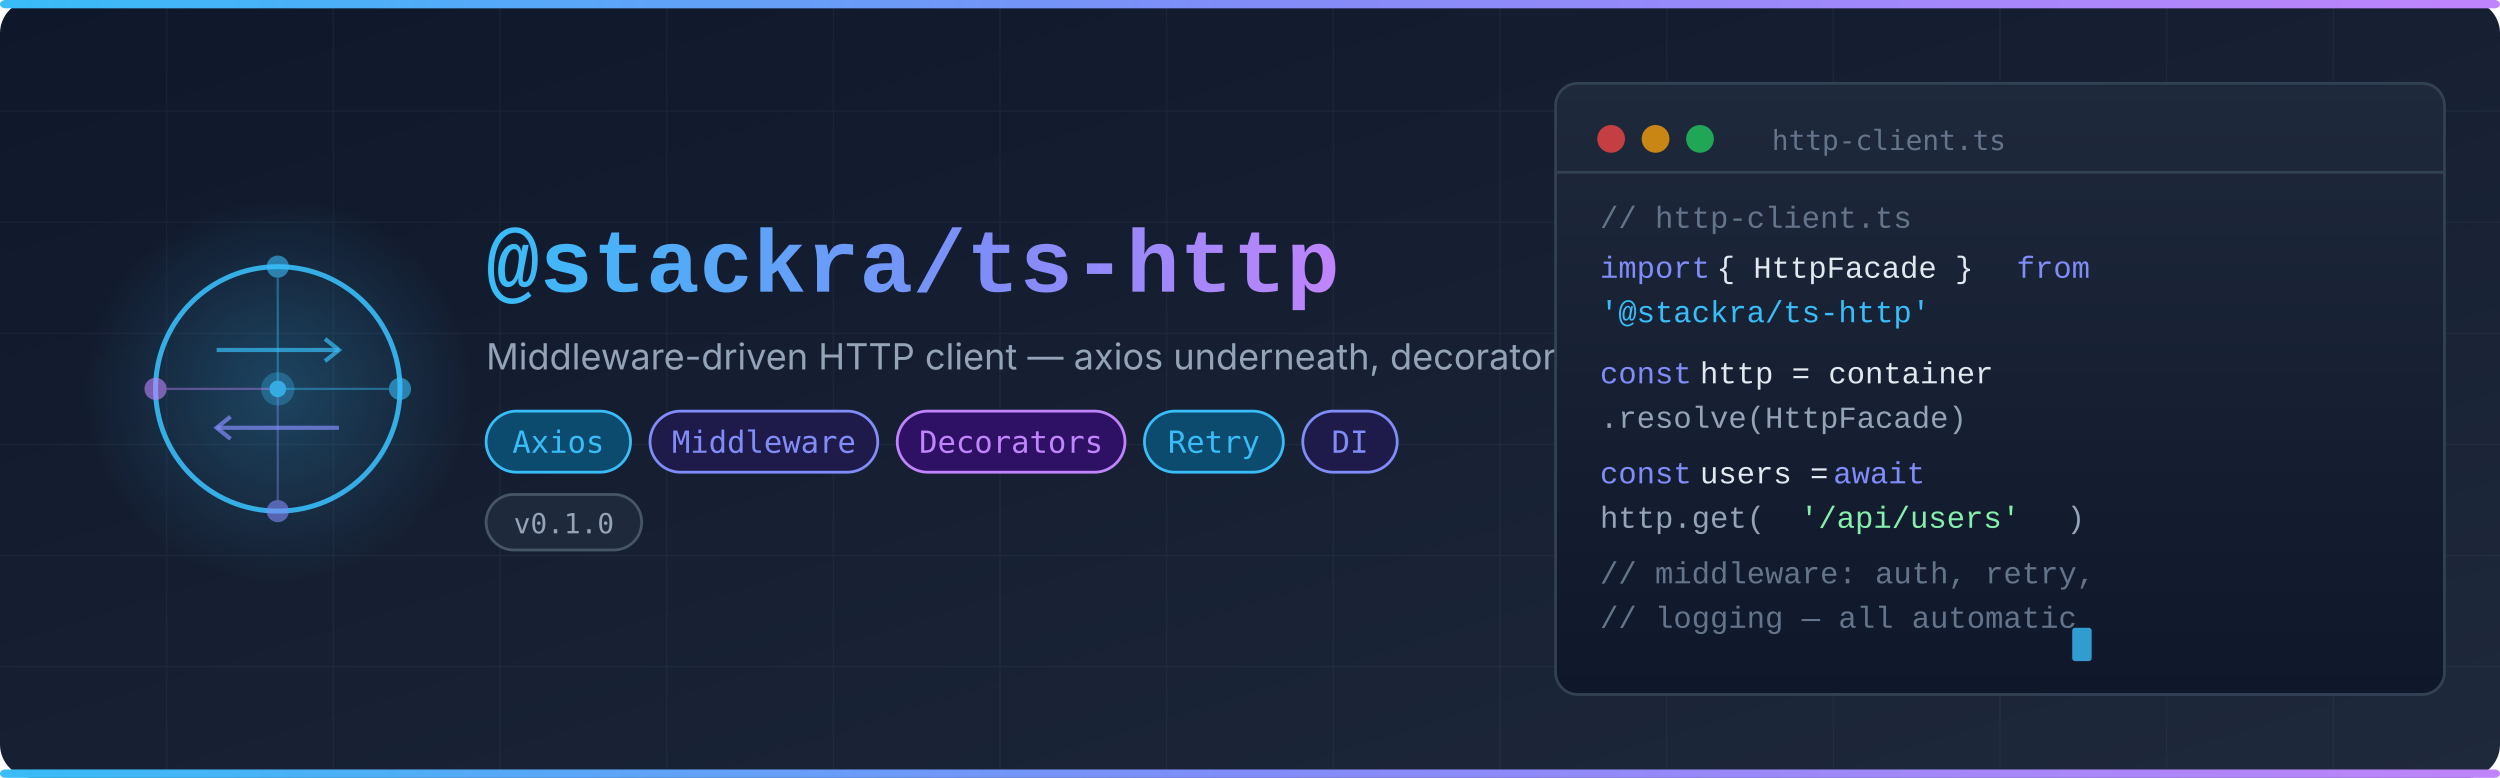
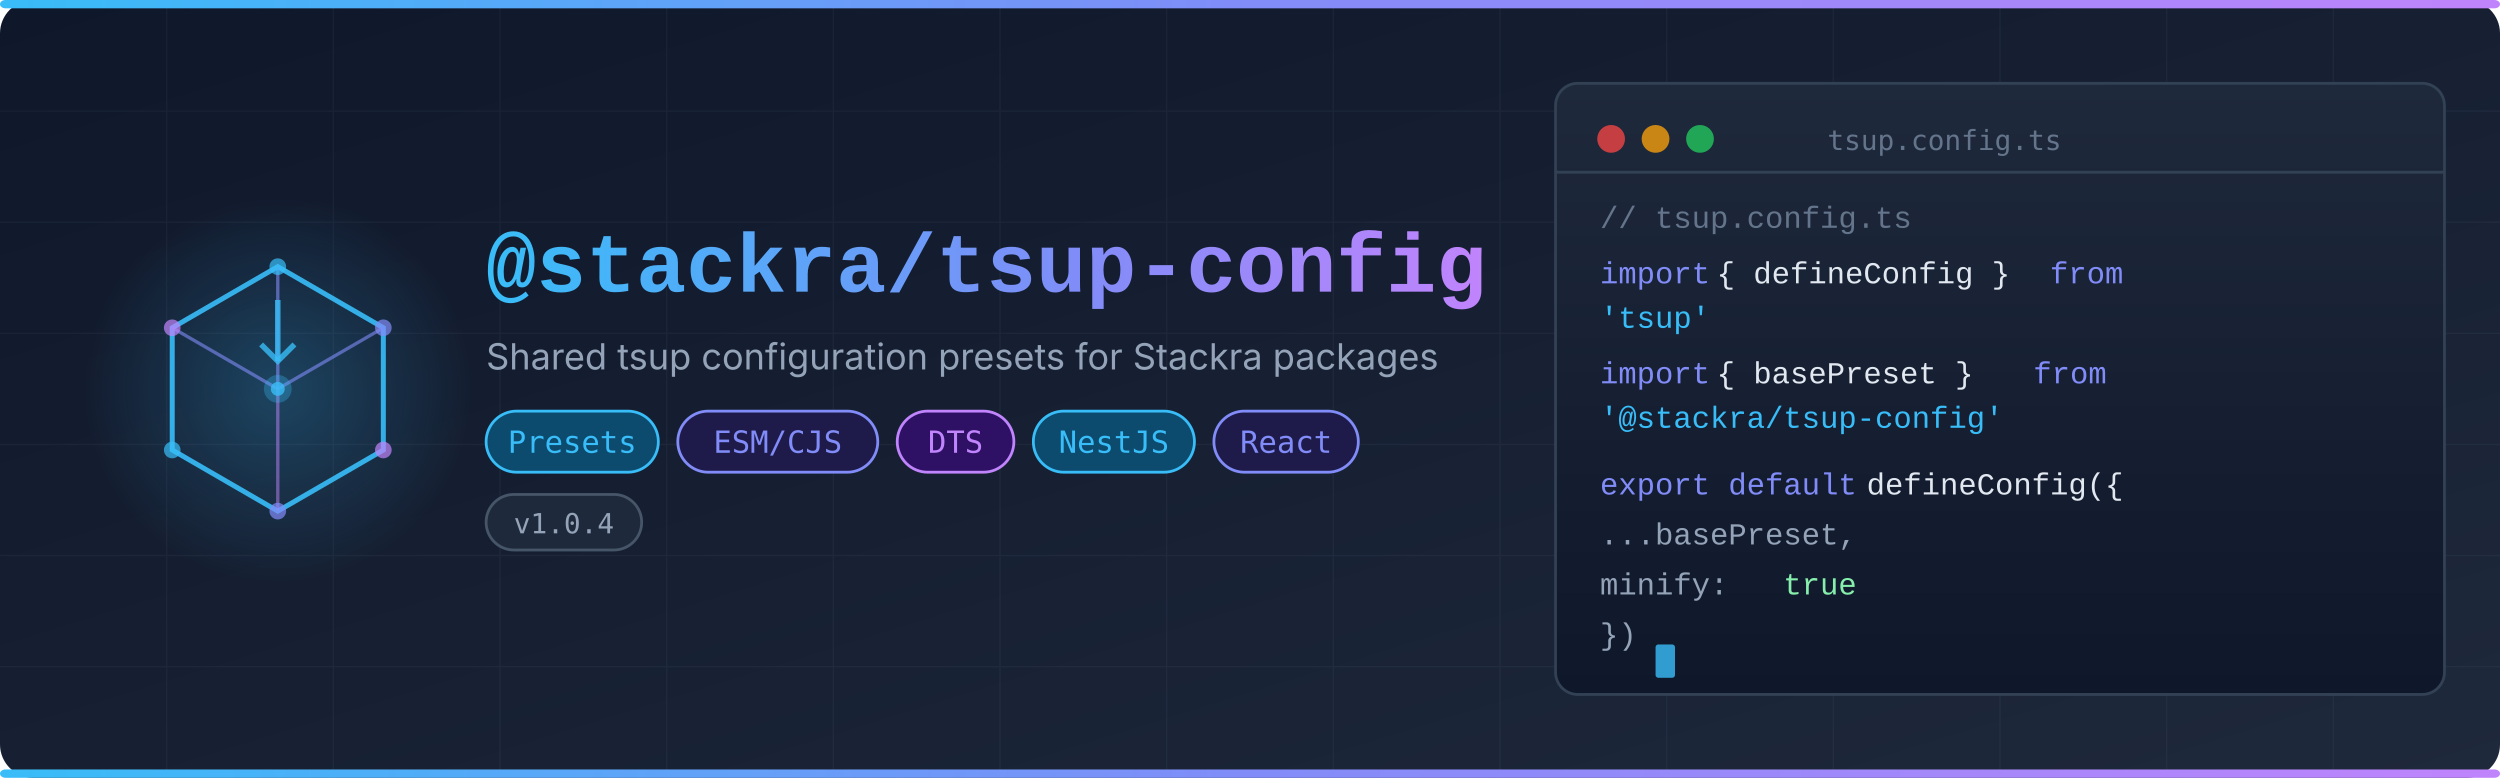
<svg xmlns="http://www.w3.org/2000/svg" width="900" height="280" viewBox="0 0 900 280">
  <defs>
    <linearGradient id="bgGrad" x1="0%" y1="0%" x2="100%" y2="100%">
      <stop offset="0%" style="stop-color:#0f172a;stop-opacity:1" />
      <stop offset="100%" style="stop-color:#1e293b;stop-opacity:1" />
    </linearGradient>
    <linearGradient id="accentGrad" x1="0%" y1="0%" x2="100%" y2="0%">
      <stop offset="0%" style="stop-color:#38bdf8;stop-opacity:1" />
      <stop offset="50%" style="stop-color:#818cf8;stop-opacity:1" />
      <stop offset="100%" style="stop-color:#c084fc;stop-opacity:1" />
    </linearGradient>
    <linearGradient id="textGrad" x1="0%" y1="0%" x2="100%" y2="0%">
      <stop offset="0%" style="stop-color:#38bdf8;stop-opacity:1" />
      <stop offset="60%" style="stop-color:#818cf8;stop-opacity:1" />
      <stop offset="100%" style="stop-color:#c084fc;stop-opacity:1" />
    </linearGradient>
    <radialGradient id="iconGlow" cx="50%" cy="50%" r="50%">
      <stop offset="0%" style="stop-color:#38bdf8;stop-opacity:0.25" />
      <stop offset="100%" style="stop-color:#38bdf8;stop-opacity:0" />
    </radialGradient>
    <linearGradient id="codeGrad" x1="0%" y1="0%" x2="0%" y2="100%">
      <stop offset="0%" style="stop-color:#1e293b;stop-opacity:1" />
      <stop offset="100%" style="stop-color:#0f172a;stop-opacity:1" />
    </linearGradient>
  </defs>
  <rect width="900" height="280" fill="url(#bgGrad)" rx="12" />
  <g opacity="0.06" stroke="#94a3b8" stroke-width="0.5">
    <line x1="60" y1="0" x2="60" y2="280" />
    <line x1="120" y1="0" x2="120" y2="280" />
    <line x1="180" y1="0" x2="180" y2="280" />
    <line x1="240" y1="0" x2="240" y2="280" />
    <line x1="300" y1="0" x2="300" y2="280" />
    <line x1="360" y1="0" x2="360" y2="280" />
    <line x1="420" y1="0" x2="420" y2="280" />
    <line x1="480" y1="0" x2="480" y2="280" />
    <line x1="540" y1="0" x2="540" y2="280" />
    <line x1="600" y1="0" x2="600" y2="280" />
    <line x1="660" y1="0" x2="660" y2="280" />
    <line x1="720" y1="0" x2="720" y2="280" />
    <line x1="780" y1="0" x2="780" y2="280" />
    <line x1="840" y1="0" x2="840" y2="280" />
    <line x1="0" y1="40" x2="900" y2="40" />
    <line x1="0" y1="80" x2="900" y2="80" />
    <line x1="0" y1="120" x2="900" y2="120" />
    <line x1="0" y1="160" x2="900" y2="160" />
    <line x1="0" y1="200" x2="900" y2="200" />
    <line x1="0" y1="240" x2="900" y2="240" />
  </g>
  <rect x="0" y="0" width="900" height="3" fill="url(#accentGrad)" rx="2" />
  <rect x="0" y="277" width="900" height="3" fill="url(#accentGrad)" rx="2" />
  <circle cx="100" cy="140" r="70" fill="url(#iconGlow)" />
-   <circle cx="100" cy="140" r="44" fill="none" stroke="#38bdf8" stroke-width="1.8" opacity="0.9" />
-   <line x1="78" y1="126" x2="122" y2="126" stroke="#38bdf8" stroke-width="1.5" opacity="0.7" />
-   <polyline points="117,122 122,126 117,130" fill="none" stroke="#38bdf8" stroke-width="1.5" opacity="0.7" />
-   <line x1="122" y1="154" x2="78" y2="154" stroke="#818cf8" stroke-width="1.5" opacity="0.7" />
-   <polyline points="83,150 78,154 83,158" fill="none" stroke="#818cf8" stroke-width="1.5" opacity="0.7" />
-   <circle cx="100" cy="140" r="6" fill="#38bdf8" opacity="0.3" />
-   <circle cx="100" cy="140" r="3" fill="#38bdf8" opacity="0.8" />
-   <circle cx="100" cy="96" r="4" fill="#38bdf8" opacity="0.6" />
-   <circle cx="100" cy="184" r="4" fill="#818cf8" opacity="0.6" />
-   <circle cx="56" cy="140" r="4" fill="#c084fc" opacity="0.6" />
-   <circle cx="144" cy="140" r="4" fill="#38bdf8" opacity="0.6" />
-   <line x1="100" y1="137" x2="100" y2="100" stroke="#38bdf8" stroke-width="0.8" opacity="0.4" />
-   <line x1="100" y1="143" x2="100" y2="180" stroke="#818cf8" stroke-width="0.8" opacity="0.4" />
-   <line x1="97" y1="140" x2="60" y2="140" stroke="#c084fc" stroke-width="0.8" opacity="0.4" />
-   <line x1="103" y1="140" x2="140" y2="140" stroke="#38bdf8" stroke-width="0.8" opacity="0.4" />
-   <text x="100" y="143" text-anchor="middle" font-family="monospace" font-size="10" font-weight="700" fill="#38bdf8" opacity="0.0">HTTP</text>
-   <text x="175" y="105" font-family="'Courier New', Courier, monospace" font-size="32" font-weight="700" fill="url(#textGrad)">@stackra/ts-http</text>
-   <text x="175" y="133" font-family="-apple-system, BlinkMacSystemFont, 'Segoe UI', sans-serif" font-size="13" fill="#94a3b8">Middleware-driven HTTP client — axios underneath, decorators &amp; DI integration</text>
-   <rect x="175" y="148" width="52" height="22" rx="11" fill="#0c4a6e" stroke="#38bdf8" stroke-width="1" />
-   <text x="201" y="163" text-anchor="middle" font-family="monospace" font-size="11" fill="#38bdf8">Axios</text>
-   <rect x="234" y="148" width="82" height="22" rx="11" fill="#1e1b4b" stroke="#818cf8" stroke-width="1" />
-   <text x="275" y="163" text-anchor="middle" font-family="monospace" font-size="11" fill="#818cf8">Middleware</text>
-   <rect x="323" y="148" width="82" height="22" rx="11" fill="#2e1065" stroke="#c084fc" stroke-width="1" />
-   <text x="364" y="163" text-anchor="middle" font-family="monospace" font-size="11" fill="#c084fc">Decorators</text>
-   <rect x="412" y="148" width="50" height="22" rx="11" fill="#0c4a6e" stroke="#38bdf8" stroke-width="1" />
-   <text x="437" y="163" text-anchor="middle" font-family="monospace" font-size="11" fill="#38bdf8">Retry</text>
-   <rect x="469" y="148" width="34" height="22" rx="11" fill="#1e1b4b" stroke="#818cf8" stroke-width="1" />
-   <text x="486" y="163" text-anchor="middle" font-family="monospace" font-size="11" fill="#818cf8">DI</text>
+   <polygon points="100,96 138,118 138,162 100,184 62,162 62,118" fill="none" stroke="#38bdf8" stroke-width="1.8" opacity="0.9" />
+   <line x1="100" y1="96" x2="100" y2="140" stroke="#818cf8" stroke-width="1.2" opacity="0.6" />
+   <line x1="62" y1="118" x2="100" y2="140" stroke="#818cf8" stroke-width="1.2" opacity="0.6" />
+   <line x1="138" y1="118" x2="100" y2="140" stroke="#818cf8" stroke-width="1.2" opacity="0.6" />
+   <line x1="100" y1="140" x2="100" y2="184" stroke="#c084fc" stroke-width="1.2" opacity="0.5" />
+   <line x1="100" y1="108" x2="100" y2="130" stroke="#38bdf8" stroke-width="2" opacity="0.8" />
+   <polyline points="94,124 100,130 106,124" fill="none" stroke="#38bdf8" stroke-width="2" opacity="0.8" />
+   <circle cx="100" cy="96" r="3" fill="#38bdf8" opacity="0.7" />
+   <circle cx="138" cy="118" r="3" fill="#818cf8" opacity="0.7" />
+   <circle cx="138" cy="162" r="3" fill="#c084fc" opacity="0.7" />
+   <circle cx="100" cy="184" r="3" fill="#818cf8" opacity="0.7" />
+   <circle cx="62" cy="162" r="3" fill="#38bdf8" opacity="0.7" />
+   <circle cx="62" cy="118" r="3" fill="#c084fc" opacity="0.7" />
+   <circle cx="100" cy="140" r="5" fill="#38bdf8" opacity="0.3" />
+   <circle cx="100" cy="140" r="2.5" fill="#38bdf8" opacity="0.8" />
+   <text x="175" y="105" font-family="'Courier New', Courier, monospace" font-size="30" font-weight="700" fill="url(#textGrad)">@stackra/tsup-config</text>
+   <text x="175" y="133" font-family="-apple-system, BlinkMacSystemFont, 'Segoe UI', sans-serif" font-size="13" fill="#94a3b8">Shared tsup configuration presets for Stackra packages</text>
+   <rect x="175" y="148" width="62" height="22" rx="11" fill="#0c4a6e" stroke="#38bdf8" stroke-width="1" />
+   <text x="206" y="163" text-anchor="middle" font-family="monospace" font-size="11" fill="#38bdf8">Presets</text>
+   <rect x="244" y="148" width="72" height="22" rx="11" fill="#1e1b4b" stroke="#818cf8" stroke-width="1" />
+   <text x="280" y="163" text-anchor="middle" font-family="monospace" font-size="11" fill="#818cf8">ESM/CJS</text>
+   <rect x="323" y="148" width="42" height="22" rx="11" fill="#2e1065" stroke="#c084fc" stroke-width="1" />
+   <text x="344" y="163" text-anchor="middle" font-family="monospace" font-size="11" fill="#c084fc">DTS</text>
+   <rect x="372" y="148" width="58" height="22" rx="11" fill="#0c4a6e" stroke="#38bdf8" stroke-width="1" />
+   <text x="401" y="163" text-anchor="middle" font-family="monospace" font-size="11" fill="#38bdf8">NestJS</text>
+   <rect x="437" y="148" width="52" height="22" rx="11" fill="#1e1b4b" stroke="#818cf8" stroke-width="1" />
+   <text x="463" y="163" text-anchor="middle" font-family="monospace" font-size="11" fill="#818cf8">React</text>
  <rect x="175" y="178" width="56" height="20" rx="10" fill="#1e293b" stroke="#475569" stroke-width="1" />
-   <text x="203" y="192" text-anchor="middle" font-family="monospace" font-size="10" fill="#94a3b8">v0.1.0</text>
+   <text x="203" y="192" text-anchor="middle" font-family="monospace" font-size="10" fill="#94a3b8">v1.0.4</text>
  <rect x="560" y="30" width="320" height="220" rx="8" fill="url(#codeGrad)" stroke="#334155" stroke-width="1" />
  <circle cx="580" cy="50" r="5" fill="#ef4444" opacity="0.8" />
  <circle cx="596" cy="50" r="5" fill="#f59e0b" opacity="0.8" />
  <circle cx="612" cy="50" r="5" fill="#22c55e" opacity="0.8" />
-   <text x="680" y="54" text-anchor="middle" font-family="monospace" font-size="10" fill="#64748b">http-client.ts</text>
+   <text x="700" y="54" text-anchor="middle" font-family="monospace" font-size="10" fill="#64748b">tsup.config.ts</text>
  <line x1="560" y1="62" x2="880" y2="62" stroke="#334155" stroke-width="1" />
-   <text x="576" y="82" font-family="'Courier New', Courier, monospace" font-size="11" fill="#64748b">// http-client.ts</text>
-   <text x="576" y="100" font-family="'Courier New', Courier, monospace" font-size="11" fill="#818cf8">import</text>
-   <text x="618" y="100" font-family="'Courier New', Courier, monospace" font-size="11" fill="#e2e8f0">{ HttpFacade }</text>
-   <text x="726" y="100" font-family="'Courier New', Courier, monospace" font-size="11" fill="#818cf8">from</text>
-   <text x="576" y="116" font-family="'Courier New', Courier, monospace" font-size="11" fill="#38bdf8">  '@stackra/ts-http'</text>
-   <text x="576" y="138" font-family="'Courier New', Courier, monospace" font-size="11" fill="#818cf8">const</text>
-   <text x="612" y="138" font-family="'Courier New', Courier, monospace" font-size="11" fill="#e2e8f0">http = container</text>
-   <text x="576" y="154" font-family="'Courier New', Courier, monospace" font-size="11" fill="#94a3b8">  .resolve(HttpFacade)</text>
-   <text x="576" y="174" font-family="'Courier New', Courier, monospace" font-size="11" fill="#818cf8">const</text>
-   <text x="612" y="174" font-family="'Courier New', Courier, monospace" font-size="11" fill="#e2e8f0">users =</text>
-   <text x="660" y="174" font-family="'Courier New', Courier, monospace" font-size="11" fill="#818cf8">await</text>
-   <text x="576" y="190" font-family="'Courier New', Courier, monospace" font-size="11" fill="#94a3b8">  http.get(</text>
-   <text x="648" y="190" font-family="'Courier New', Courier, monospace" font-size="11" fill="#86efac">'/api/users'</text>
-   <text x="744" y="190" font-family="'Courier New', Courier, monospace" font-size="11" fill="#94a3b8">)</text>
-   <text x="576" y="210" font-family="'Courier New', Courier, monospace" font-size="11" fill="#64748b">// middleware: auth, retry,</text>
-   <text x="576" y="226" font-family="'Courier New', Courier, monospace" font-size="11" fill="#64748b">// logging — all automatic</text>
-   <rect x="746" y="226" width="7" height="12" fill="#38bdf8" opacity="0.8" rx="1" />
+   <text x="576" y="82" font-family="'Courier New', Courier, monospace" font-size="11" fill="#64748b">// tsup.config.ts</text>
+   <text x="576" y="102" font-family="'Courier New', Courier, monospace" font-size="11" fill="#818cf8">import</text>
+   <text x="618" y="102" font-family="'Courier New', Courier, monospace" font-size="11" fill="#e2e8f0">{ defineConfig }</text>
+   <text x="738" y="102" font-family="'Courier New', Courier, monospace" font-size="11" fill="#818cf8">from</text>
+   <text x="576" y="118" font-family="'Courier New', Courier, monospace" font-size="11" fill="#38bdf8">  'tsup'</text>
+   <text x="576" y="138" font-family="'Courier New', Courier, monospace" font-size="11" fill="#818cf8">import</text>
+   <text x="618" y="138" font-family="'Courier New', Courier, monospace" font-size="11" fill="#e2e8f0">{ basePreset }</text>
+   <text x="732" y="138" font-family="'Courier New', Courier, monospace" font-size="11" fill="#818cf8">from</text>
+   <text x="576" y="154" font-family="'Courier New', Courier, monospace" font-size="11" fill="#38bdf8">  '@stackra/tsup-config'</text>
+   <text x="576" y="178" font-family="'Courier New', Courier, monospace" font-size="11" fill="#818cf8">export default</text>
+   <text x="672" y="178" font-family="'Courier New', Courier, monospace" font-size="11" fill="#e2e8f0">defineConfig({</text>
+   <text x="576" y="196" font-family="'Courier New', Courier, monospace" font-size="11" fill="#94a3b8">  ...basePreset,</text>
+   <text x="576" y="214" font-family="'Courier New', Courier, monospace" font-size="11" fill="#94a3b8">  minify:</text>
+   <text x="642" y="214" font-family="'Courier New', Courier, monospace" font-size="11" fill="#86efac">true</text>
+   <text x="576" y="232" font-family="'Courier New', Courier, monospace" font-size="11" fill="#94a3b8">})</text>
+   <rect x="596" y="232" width="7" height="12" fill="#38bdf8" opacity="0.8" rx="1" />
</svg>
